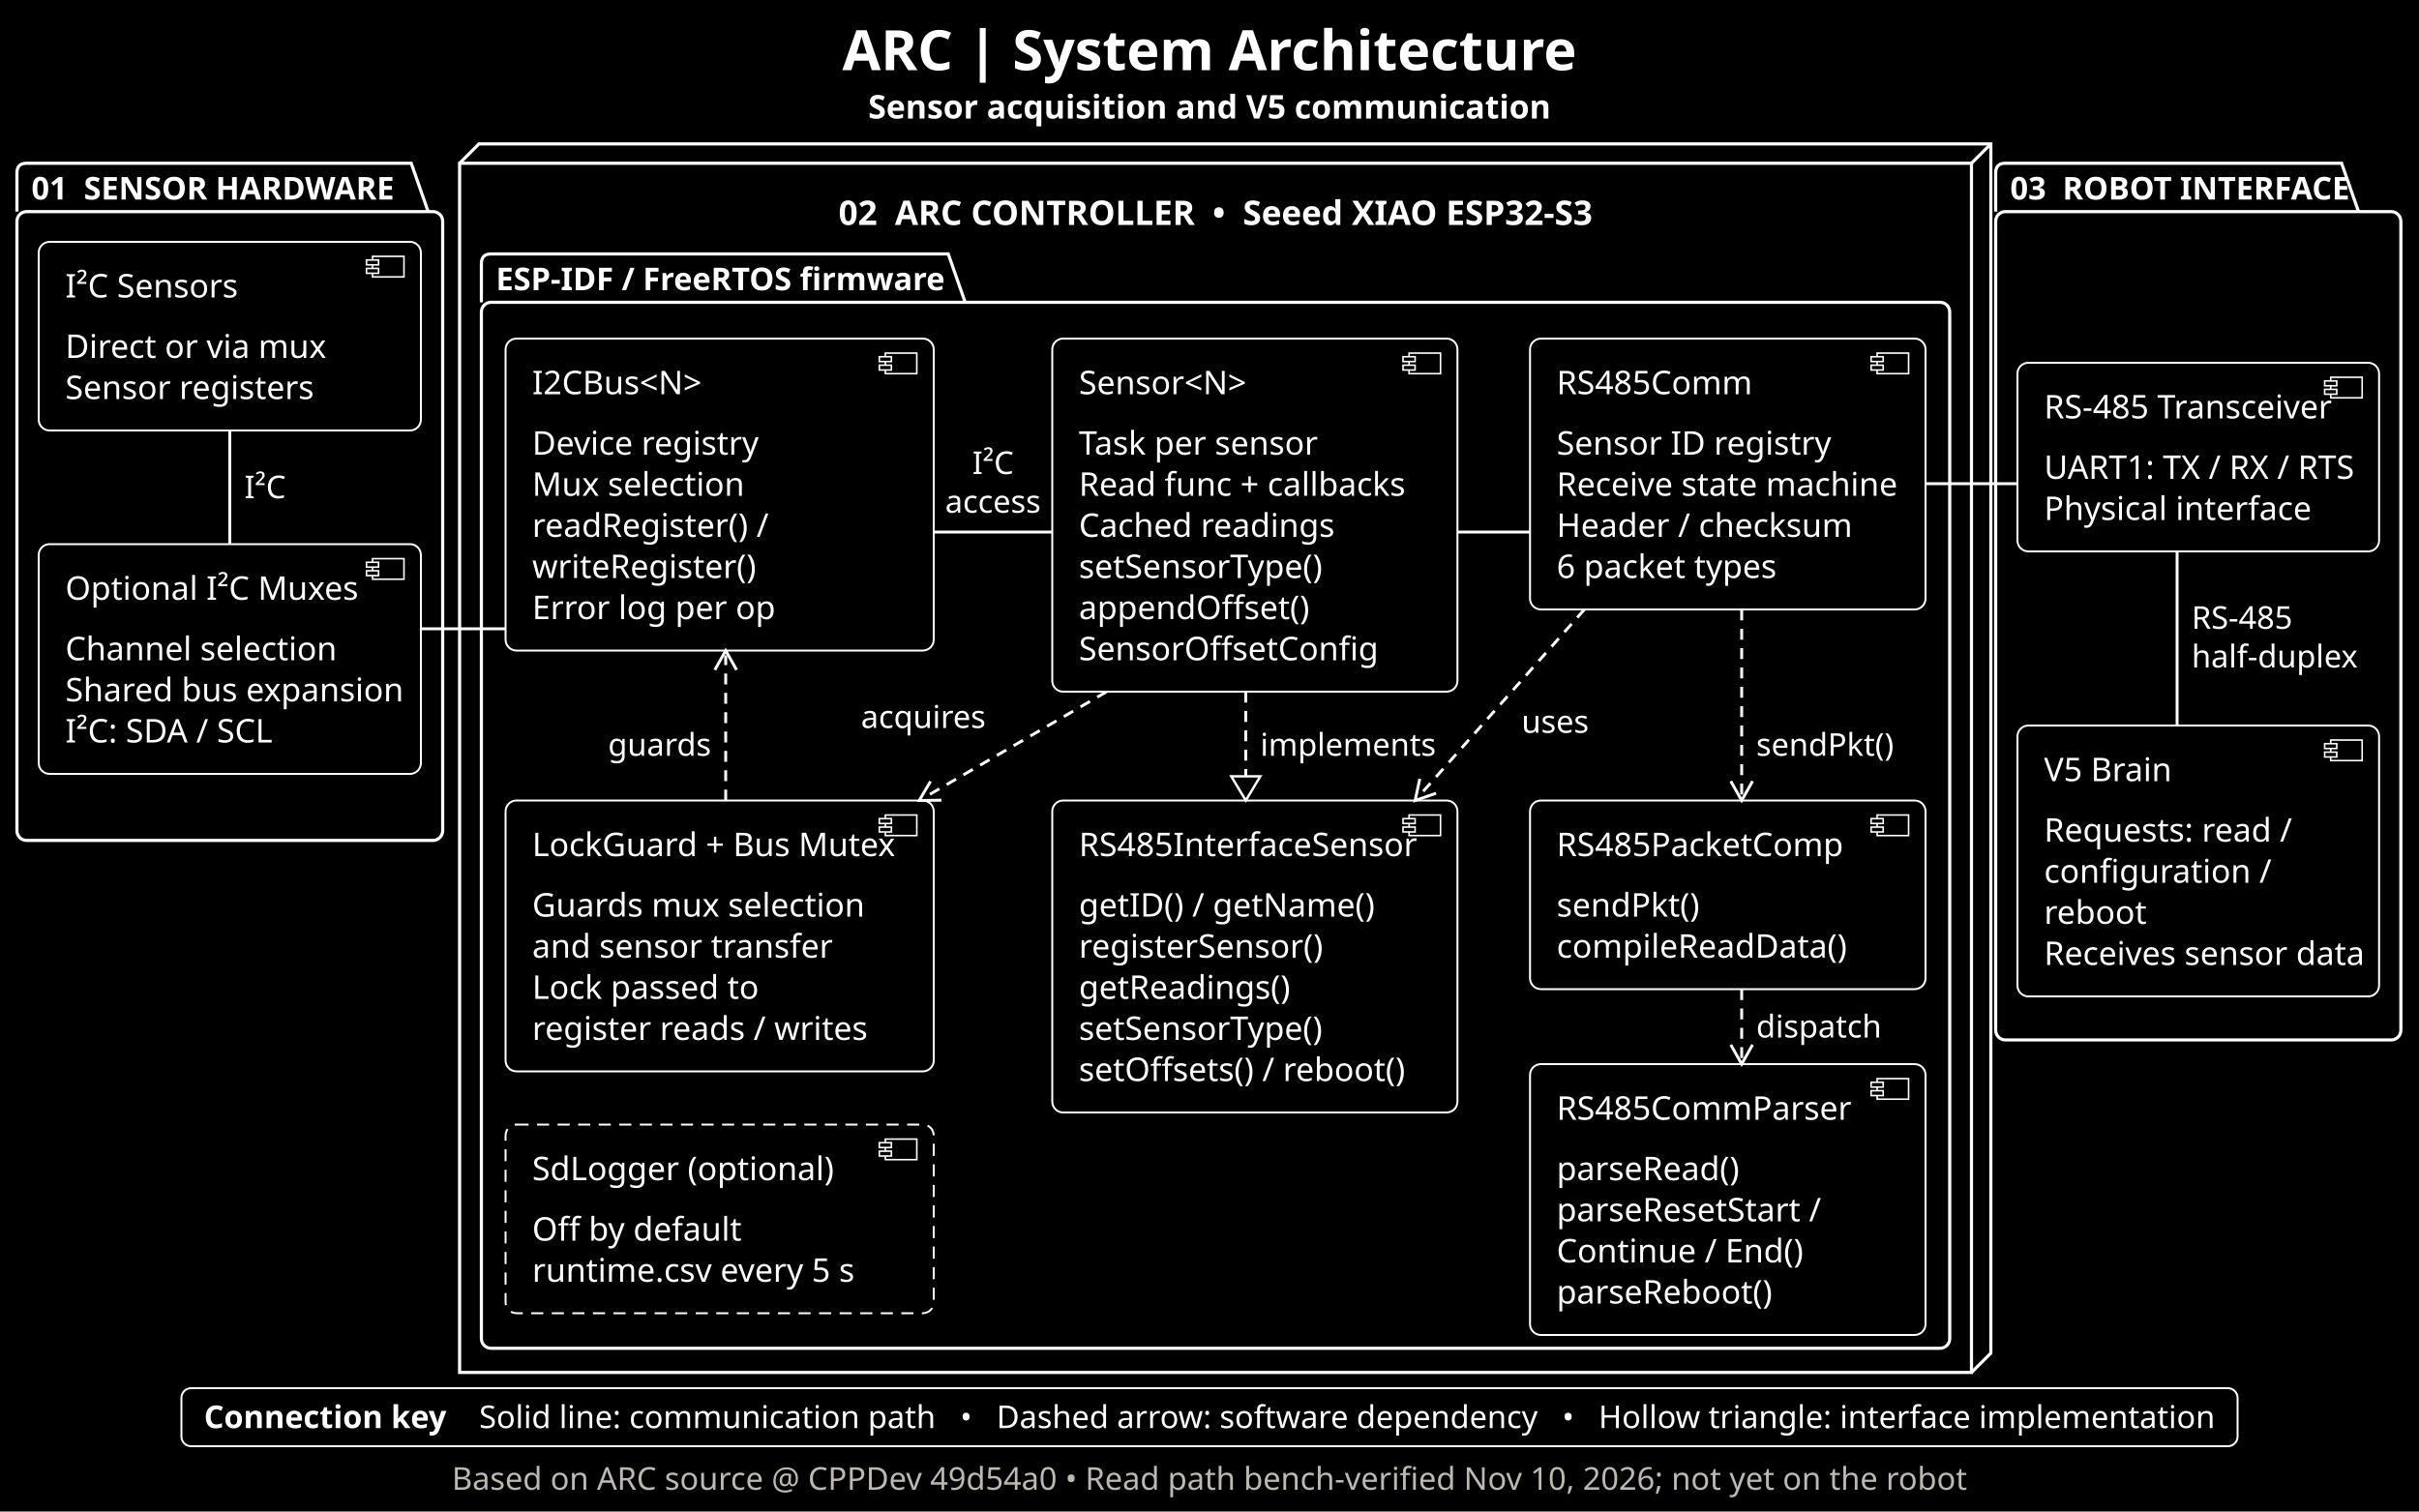
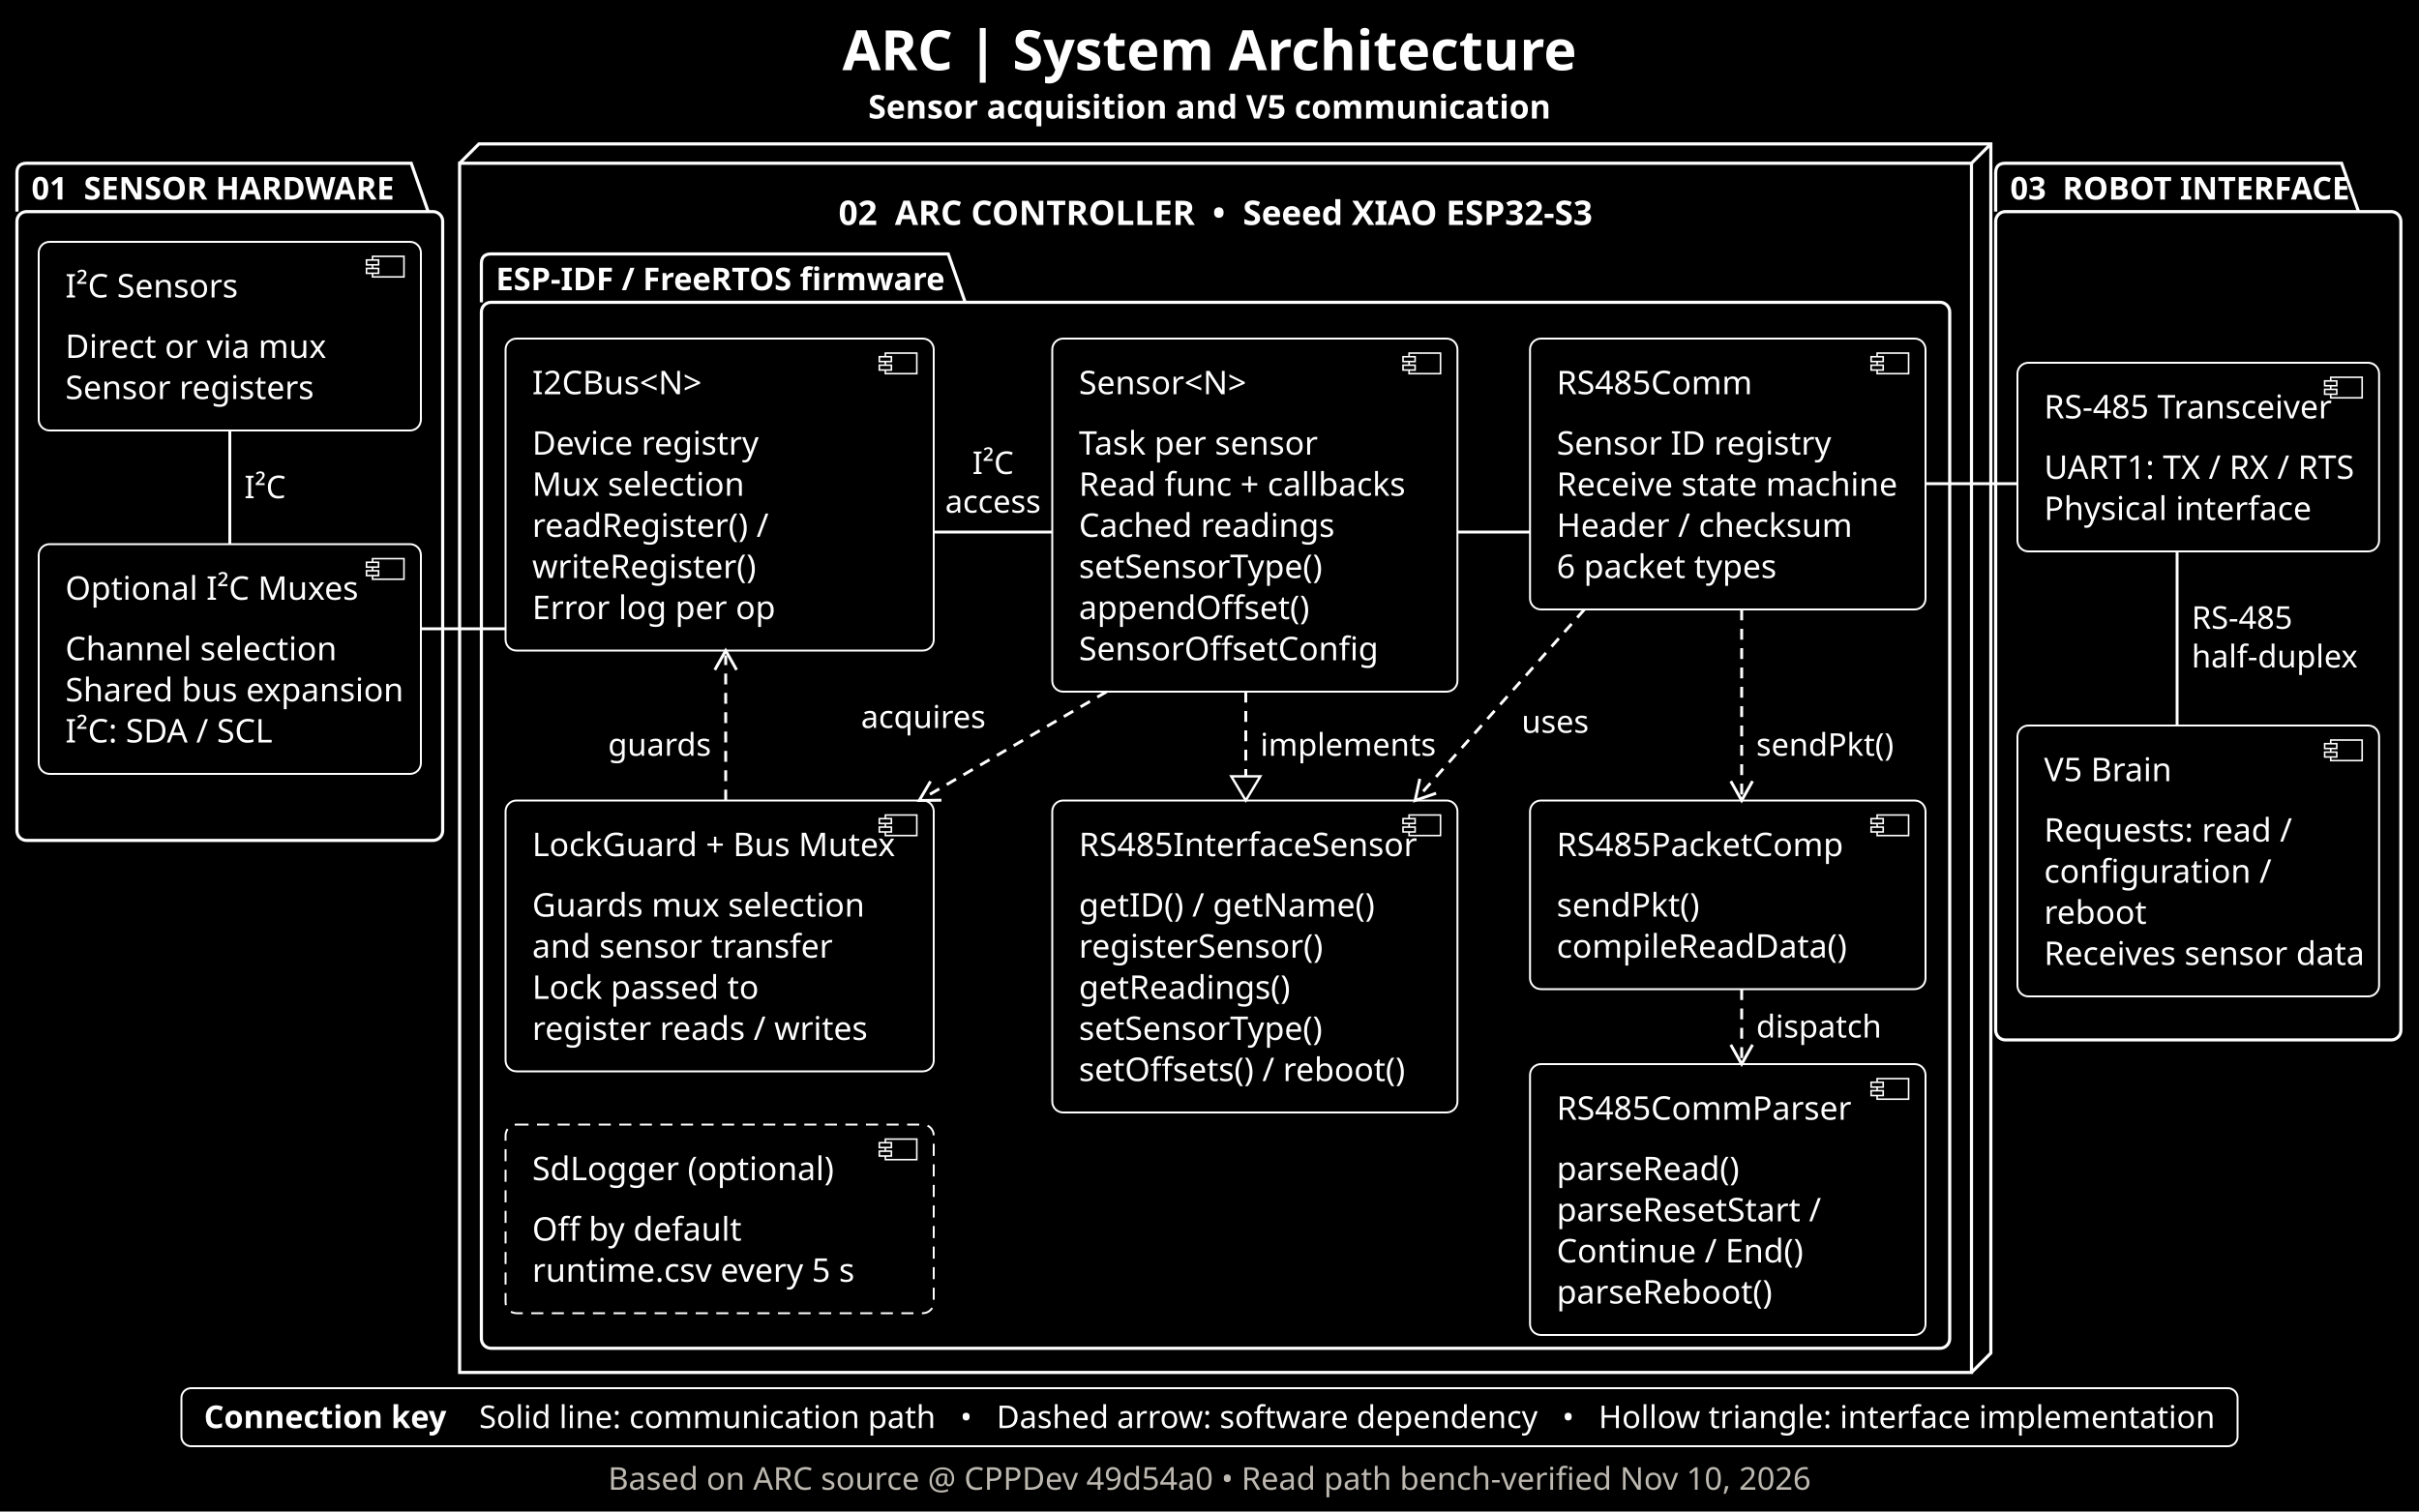
<svg xmlns="http://www.w3.org/2000/svg" viewBox="0 0 2000 1250" width="2000" height="1250" role="img" aria-labelledby="t">
  <rect width="2000" height="1250" fill="#000000" />
  <g font-family="'IBM Plex Sans', system-ui, sans-serif" fill="#ffffff">
    <text x="1000.0" y="58" font-size="46" font-weight="700" text-anchor="middle">ARC | System Architecture</text>
    <text x="1000.0" y="98" font-size="27" font-weight="600" text-anchor="middle">Sensor acquisition and V5 communication</text>
    <path d="M14 175 V143 Q14 135 22 135 H340 L354 175" fill="none" stroke="#ffffff" stroke-width="2.6" />
    <rect x="14" y="175" width="352" height="520" rx="8" fill="none" stroke="#ffffff" stroke-width="2.6" />
    <text x="26" y="165" font-size="26" font-weight="700">01  SENSOR HARDWARE</text>
    <rect x="32" y="200" width="316" height="156" rx="9" fill="none" stroke="#ffffff" stroke-width="1.6" />
    <rect x="308" y="212" width="26" height="17" fill="none" stroke="#ffffff" stroke-width="1.3" />
    <rect x="303" y="215" width="10" height="4" fill="#000" stroke="#ffffff" stroke-width="1.3" />
    <rect x="303" y="222" width="10" height="4" fill="#000" stroke="#ffffff" stroke-width="1.3" />
    <text x="54" y="246" font-size="27">I²C Sensors</text>
    <text x="54" y="296" font-size="27">Direct or via mux</text>
    <text x="54" y="330" font-size="27">Sensor registers</text>
    <rect x="32" y="450" width="316" height="190" rx="9" fill="none" stroke="#ffffff" stroke-width="1.6" />
    <rect x="308" y="462" width="26" height="17" fill="none" stroke="#ffffff" stroke-width="1.3" />
    <rect x="303" y="465" width="10" height="4" fill="#000" stroke="#ffffff" stroke-width="1.3" />
    <rect x="303" y="472" width="10" height="4" fill="#000" stroke="#ffffff" stroke-width="1.3" />
    <text x="54" y="496" font-size="27">Optional I²C Muxes</text>
    <text x="54" y="546" font-size="27">Channel selection</text>
    <text x="54" y="580" font-size="27">Shared bus expansion</text>
    <text x="54" y="614" font-size="27">I²C: SDA / SCL</text>
    <polyline points="190,356 190,450" fill="none" stroke="#ffffff" stroke-width="2.4" />
    <text x="202" y="412" font-size="26">I²C</text>
    <rect x="380" y="135" width="1250" height="1000" fill="none" stroke="#ffffff" stroke-width="2.6" />
    <polyline points="380,135 396,119 1646,119 1646,1119 1630,1135" fill="none" stroke="#ffffff" stroke-width="2.6" />
    <line x1="1630" y1="135" x2="1646" y2="119" stroke="#ffffff" stroke-width="2.6" />
    <text x="1005.0" y="186" font-size="28" font-weight="700" text-anchor="middle">02  ARC CONTROLLER  •  Seeed XIAO ESP32-S3</text>
    <path d="M398 250 V218 Q398 210 406 210 H784 L798 250" fill="none" stroke="#ffffff" stroke-width="2.6" />
    <rect x="398" y="250" width="1214" height="865" rx="8" fill="none" stroke="#ffffff" stroke-width="2.6" />
    <text x="410" y="240" font-size="26" font-weight="700">ESP-IDF / FreeRTOS firmware</text>
    <rect x="418" y="280" width="354" height="258" rx="9" fill="none" stroke="#ffffff" stroke-width="1.6" />
    <rect x="732" y="292" width="26" height="17" fill="none" stroke="#ffffff" stroke-width="1.3" />
    <rect x="727" y="295" width="10" height="4" fill="#000" stroke="#ffffff" stroke-width="1.3" />
    <rect x="727" y="302" width="10" height="4" fill="#000" stroke="#ffffff" stroke-width="1.3" />
    <text x="440" y="326" font-size="27">I2CBus&lt;N&gt;</text>
    <text x="440" y="376" font-size="27">Device registry</text>
    <text x="440" y="410" font-size="27">Mux selection</text>
    <text x="440" y="444" font-size="27">readRegister() /</text>
    <text x="440" y="478" font-size="27">writeRegister()</text>
    <text x="440" y="512" font-size="27">Error log per op</text>
    <rect x="870" y="280" width="335" height="292" rx="9" fill="none" stroke="#ffffff" stroke-width="1.6" />
    <rect x="1165" y="292" width="26" height="17" fill="none" stroke="#ffffff" stroke-width="1.3" />
    <rect x="1160" y="295" width="10" height="4" fill="#000" stroke="#ffffff" stroke-width="1.3" />
    <rect x="1160" y="302" width="10" height="4" fill="#000" stroke="#ffffff" stroke-width="1.3" />
    <text x="892" y="326" font-size="27">Sensor&lt;N&gt;</text>
    <text x="892" y="376" font-size="27">Task per sensor</text>
    <text x="892" y="410" font-size="27">Read func + callbacks</text>
    <text x="892" y="444" font-size="27">Cached readings</text>
    <text x="892" y="478" font-size="27">setSensorType()</text>
    <text x="892" y="512" font-size="27">appendOffset()</text>
    <text x="892" y="546" font-size="27">SensorOffsetConfig</text>
    <rect x="1265" y="280" width="327" height="224" rx="9" fill="none" stroke="#ffffff" stroke-width="1.6" />
    <rect x="1552" y="292" width="26" height="17" fill="none" stroke="#ffffff" stroke-width="1.3" />
    <rect x="1547" y="295" width="10" height="4" fill="#000" stroke="#ffffff" stroke-width="1.3" />
    <rect x="1547" y="302" width="10" height="4" fill="#000" stroke="#ffffff" stroke-width="1.3" />
    <text x="1287" y="326" font-size="27">RS485Comm</text>
    <text x="1287" y="376" font-size="27">Sensor ID registry</text>
    <text x="1287" y="410" font-size="27">Receive state machine</text>
    <text x="1287" y="444" font-size="27">Header / checksum</text>
    <text x="1287" y="478" font-size="27">6 packet types</text>
    <rect x="418" y="662" width="354" height="224" rx="9" fill="none" stroke="#ffffff" stroke-width="1.6" />
    <rect x="732" y="674" width="26" height="17" fill="none" stroke="#ffffff" stroke-width="1.3" />
    <rect x="727" y="677" width="10" height="4" fill="#000" stroke="#ffffff" stroke-width="1.3" />
    <rect x="727" y="684" width="10" height="4" fill="#000" stroke="#ffffff" stroke-width="1.3" />
    <text x="440" y="708" font-size="27">LockGuard + Bus Mutex</text>
    <text x="440" y="758" font-size="27">Guards mux selection</text>
    <text x="440" y="792" font-size="27">and sensor transfer</text>
    <text x="440" y="826" font-size="27">Lock passed to</text>
    <text x="440" y="860" font-size="27">register reads / writes</text>
    <rect x="418" y="930" width="354" height="156" rx="9" fill="none" stroke="#ffffff" stroke-width="1.6" stroke-dasharray="10 7" />
    <rect x="732" y="942" width="26" height="17" fill="none" stroke="#ffffff" stroke-width="1.3" />
    <rect x="727" y="945" width="10" height="4" fill="#000" stroke="#ffffff" stroke-width="1.3" />
    <rect x="727" y="952" width="10" height="4" fill="#000" stroke="#ffffff" stroke-width="1.3" />
    <text x="440" y="976" font-size="27">SdLogger (optional)</text>
    <text x="440" y="1026" font-size="27">Off by default</text>
    <text x="440" y="1060" font-size="27">runtime.csv every 5 s</text>
    <rect x="870" y="662" width="335" height="258" rx="9" fill="none" stroke="#ffffff" stroke-width="1.6" />
    <rect x="1165" y="674" width="26" height="17" fill="none" stroke="#ffffff" stroke-width="1.3" />
    <rect x="1160" y="677" width="10" height="4" fill="#000" stroke="#ffffff" stroke-width="1.3" />
    <rect x="1160" y="684" width="10" height="4" fill="#000" stroke="#ffffff" stroke-width="1.3" />
    <text x="892" y="708" font-size="27">RS485InterfaceSensor</text>
    <text x="892" y="758" font-size="27">getID() / getName()</text>
    <text x="892" y="792" font-size="27">registerSensor()</text>
    <text x="892" y="826" font-size="27">getReadings()</text>
    <text x="892" y="860" font-size="27">setSensorType()</text>
    <text x="892" y="894" font-size="27">setOffsets() / reboot()</text>
    <rect x="1265" y="662" width="327" height="156" rx="9" fill="none" stroke="#ffffff" stroke-width="1.6" />
    <rect x="1552" y="674" width="26" height="17" fill="none" stroke="#ffffff" stroke-width="1.3" />
    <rect x="1547" y="677" width="10" height="4" fill="#000" stroke="#ffffff" stroke-width="1.3" />
    <rect x="1547" y="684" width="10" height="4" fill="#000" stroke="#ffffff" stroke-width="1.3" />
    <text x="1287" y="708" font-size="27">RS485PacketComp</text>
    <text x="1287" y="758" font-size="27">sendPkt()</text>
    <text x="1287" y="792" font-size="27">compileReadData()</text>
    <rect x="1265" y="880" width="327" height="224" rx="9" fill="none" stroke="#ffffff" stroke-width="1.6" />
    <rect x="1552" y="892" width="26" height="17" fill="none" stroke="#ffffff" stroke-width="1.3" />
    <rect x="1547" y="895" width="10" height="4" fill="#000" stroke="#ffffff" stroke-width="1.3" />
    <rect x="1547" y="902" width="10" height="4" fill="#000" stroke="#ffffff" stroke-width="1.3" />
    <text x="1287" y="926" font-size="27">RS485CommParser</text>
    <text x="1287" y="976" font-size="27">parseRead()</text>
    <text x="1287" y="1010" font-size="27">parseResetStart /</text>
    <text x="1287" y="1044" font-size="27">  Continue / End()</text>
    <text x="1287" y="1078" font-size="27">parseReboot()</text>
    <polyline points="348,520 418,520" fill="none" stroke="#ffffff" stroke-width="2.4" />
    <polyline points="772,440 870,440" fill="none" stroke="#ffffff" stroke-width="2.4" />
    <text x="821.0" y="392" font-size="26" text-anchor="middle">I²C</text>
    <text x="821.0" y="424" font-size="26" text-anchor="middle">access</text>
    <polyline points="1205,440 1265,440" fill="none" stroke="#ffffff" stroke-width="2.4" />
    <polyline points="600,662 600.0,542.0" fill="none" stroke="#ffffff" stroke-width="2.4" stroke-dasharray="9 7" />
    <polyline points="609.0,554.0 600,538 591.0,554.0" fill="none" stroke="#ffffff" stroke-width="2.4" />
    <text x="588" y="625" font-size="26" text-anchor="end">guards</text>
    <polyline points="915,572 763.459,659.991" fill="none" stroke="#ffffff" stroke-width="2.4" stroke-dasharray="9 7" />
    <polyline points="769.317,646.183 760,662 778.356,661.749" fill="none" stroke="#ffffff" stroke-width="2.4" />
    <text x="815" y="602" font-size="26" text-anchor="end">acquires</text>
    <polyline points="1030,572 1030.0,642.0" fill="none" stroke="#ffffff" stroke-width="2.4" stroke-dasharray="9 7" />
    <polygon points="1030,662 1018.0,642.0 1042.0,642.0" fill="#000" stroke="#ffffff" stroke-width="2" />
    <text x="1042" y="625" font-size="26">implements</text>
    <polyline points="1310,504 1172.653,659.006" fill="none" stroke="#ffffff" stroke-width="2.4" stroke-dasharray="9 7" />
    <polyline points="1173.875,644.056 1170,662 1187.347,655.993" fill="none" stroke="#ffffff" stroke-width="2.4" />
    <text x="1258" y="606" font-size="26">uses</text>
    <polyline points="1440,504 1440.0,658.0" fill="none" stroke="#ffffff" stroke-width="2.4" stroke-dasharray="9 7" />
    <polyline points="1431.0,646.0 1440,662 1449.0,646.0" fill="none" stroke="#ffffff" stroke-width="2.4" />
    <text x="1452" y="625" font-size="26">sendPkt()</text>
    <polyline points="1440,818 1440.0,876.0" fill="none" stroke="#ffffff" stroke-width="2.4" stroke-dasharray="9 7" />
    <polyline points="1431.0,864.0 1440,880 1449.0,864.0" fill="none" stroke="#ffffff" stroke-width="2.4" />
    <text x="1452" y="858" font-size="26">dispatch</text>
    <path d="M1650 175 V143 Q1650 135 1658 135 H1936 L1950 175" fill="none" stroke="#ffffff" stroke-width="2.6" />
    <rect x="1650" y="175" width="335" height="685" rx="8" fill="none" stroke="#ffffff" stroke-width="2.6" />
    <text x="1662" y="165" font-size="26" font-weight="700">03  ROBOT INTERFACE</text>
    <rect x="1668" y="300" width="299" height="156" rx="9" fill="none" stroke="#ffffff" stroke-width="1.6" />
    <rect x="1927" y="312" width="26" height="17" fill="none" stroke="#ffffff" stroke-width="1.3" />
    <rect x="1922" y="315" width="10" height="4" fill="#000" stroke="#ffffff" stroke-width="1.3" />
    <rect x="1922" y="322" width="10" height="4" fill="#000" stroke="#ffffff" stroke-width="1.3" />
    <text x="1690" y="346" font-size="27">RS-485 Transceiver</text>
    <text x="1690" y="396" font-size="27">UART1: TX / RX / RTS</text>
    <text x="1690" y="430" font-size="27">Physical interface</text>
    <rect x="1668" y="600" width="299" height="224" rx="9" fill="none" stroke="#ffffff" stroke-width="1.6" />
    <rect x="1927" y="612" width="26" height="17" fill="none" stroke="#ffffff" stroke-width="1.3" />
    <rect x="1922" y="615" width="10" height="4" fill="#000" stroke="#ffffff" stroke-width="1.3" />
    <rect x="1922" y="622" width="10" height="4" fill="#000" stroke="#ffffff" stroke-width="1.3" />
    <text x="1690" y="646" font-size="27">V5 Brain</text>
    <text x="1690" y="696" font-size="27">Requests: read /</text>
    <text x="1690" y="730" font-size="27">configuration /</text>
    <text x="1690" y="764" font-size="27">reboot</text>
    <text x="1690" y="798" font-size="27">Receives sensor data</text>
    <polyline points="1592,400 1668,400" fill="none" stroke="#ffffff" stroke-width="2.4" />
    <polyline points="1800,456 1800,600" fill="none" stroke="#ffffff" stroke-width="2.4" />
    <text x="1812" y="520" font-size="26">RS-485</text>
    <text x="1812" y="552" font-size="26">half-duplex</text>
    <rect x="150" y="1148" width="1700" height="48" rx="8" fill="none" stroke="#ffffff" stroke-width="1.6" />
    <text x="1000.0" y="1181" font-size="26" text-anchor="middle">
      <tspan font-weight="700">Connection key</tspan>      Solid line: communication path   •   Dashed arrow: software dependency   •   Hollow triangle: interface implementation</text>
-     <text x="1000.0" y="1232" font-size="26" text-anchor="middle" fill="#bdb9b1">Based on ARC source @ CPPDev 49d54a0 • Read path bench-verified Nov 10, 2026; not yet on the robot</text>
+     <text x="1000.0" y="1232" font-size="26" text-anchor="middle" fill="#bdb9b1">Based on ARC source @ CPPDev 49d54a0 • Read path bench-verified Nov 10, 2026</text>
  </g>
</svg>
